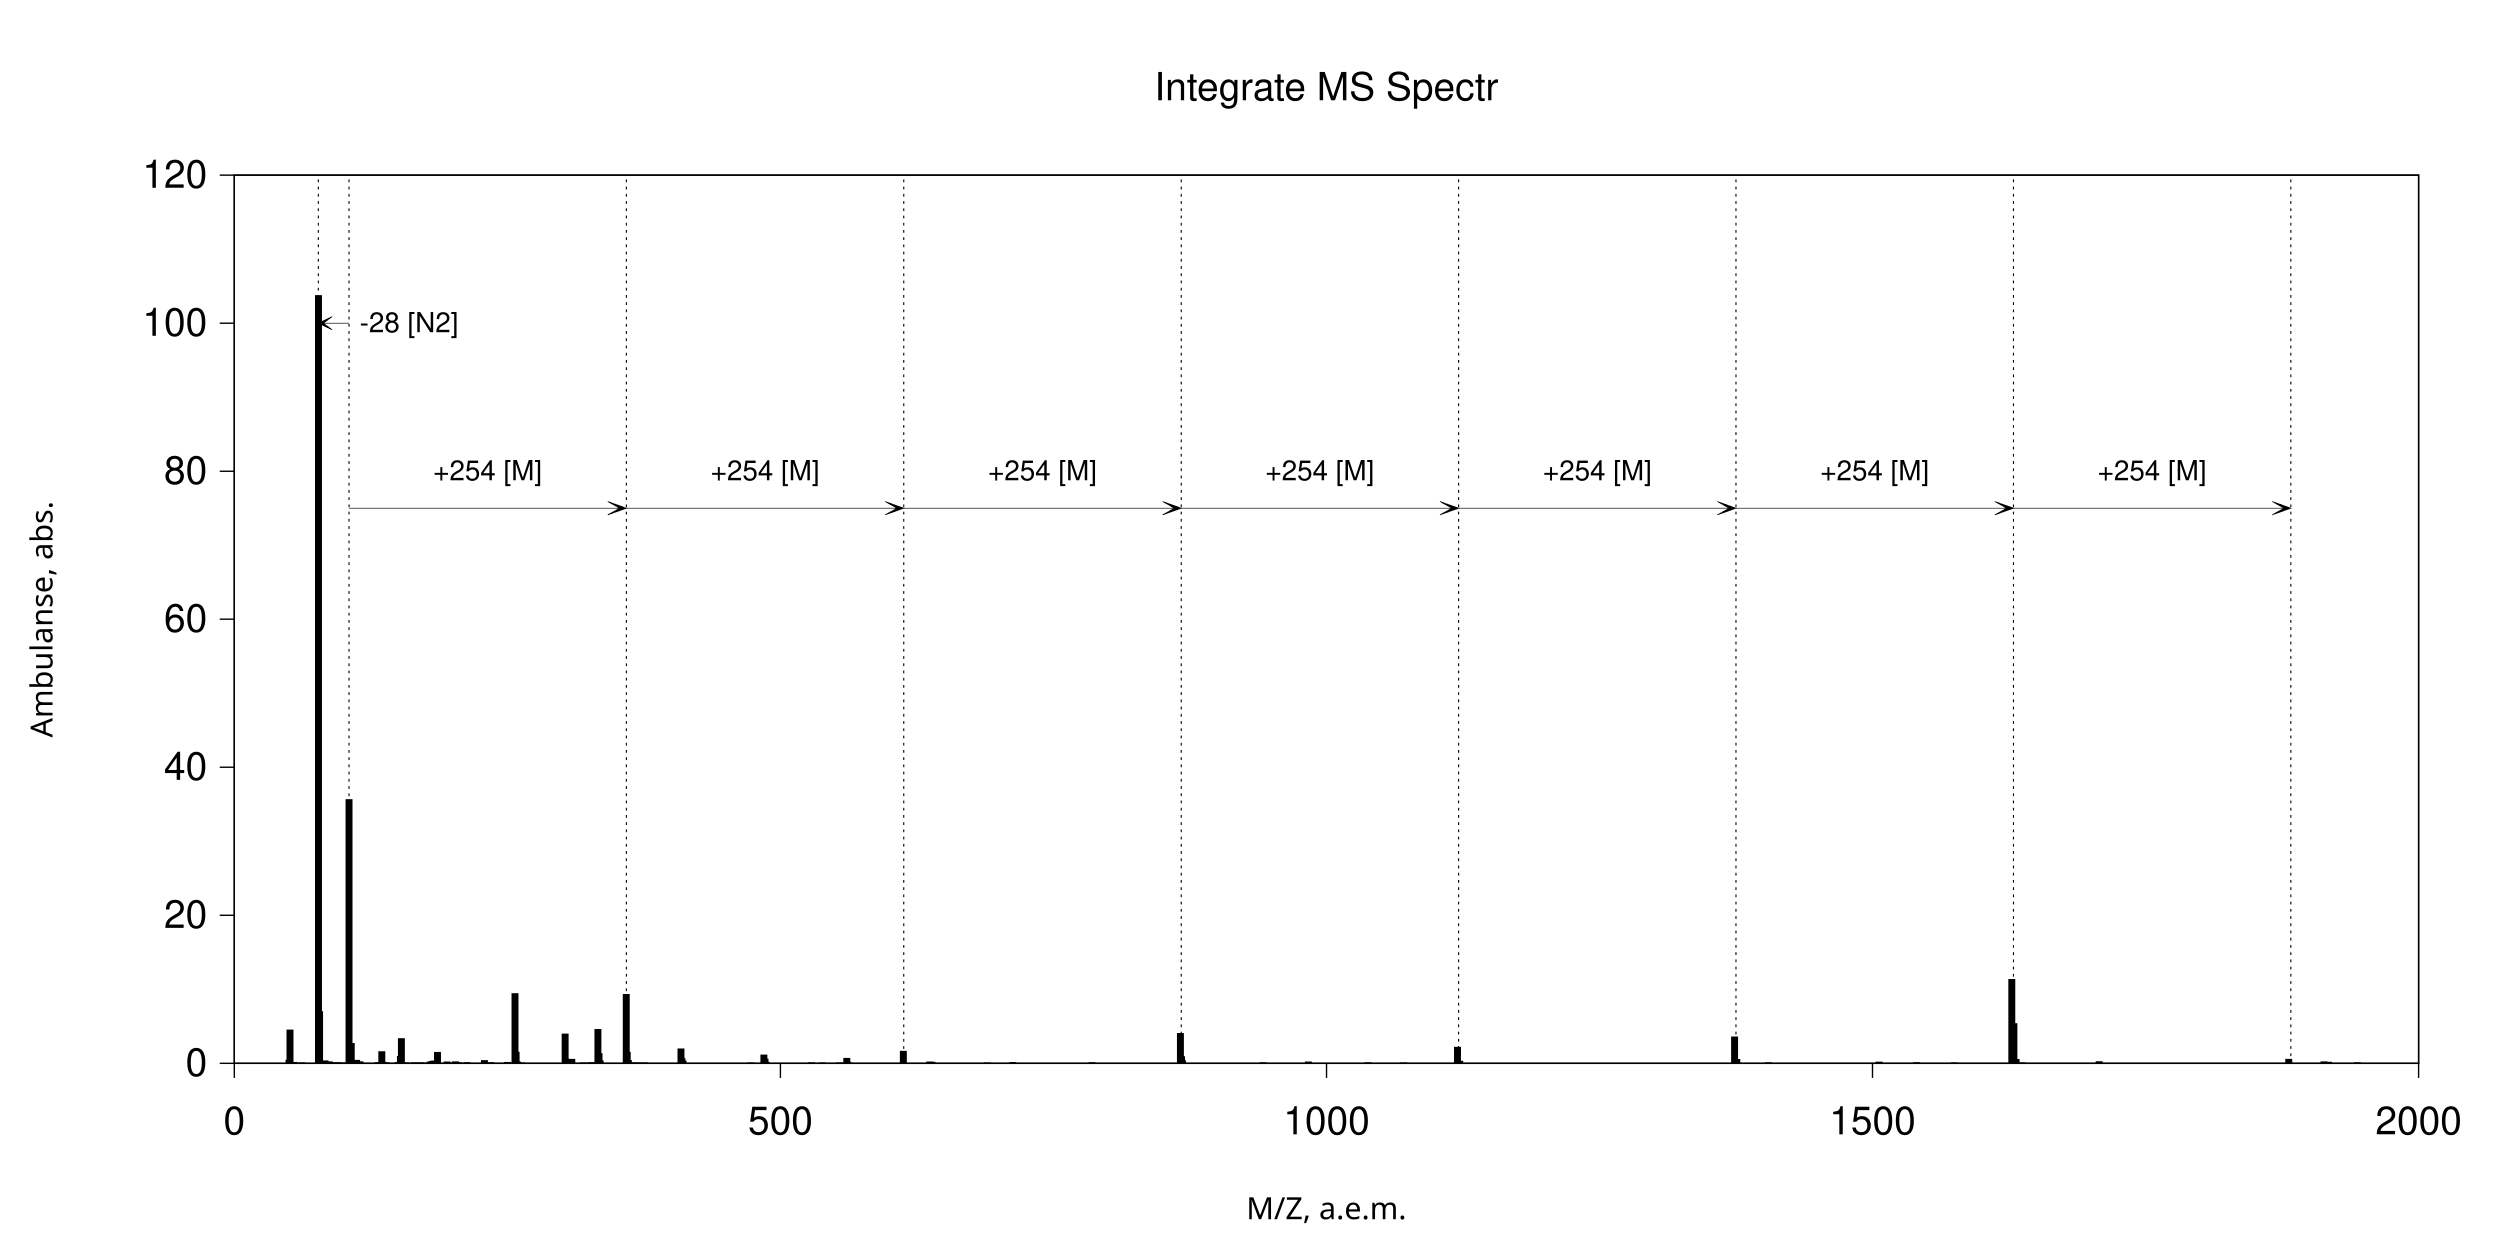
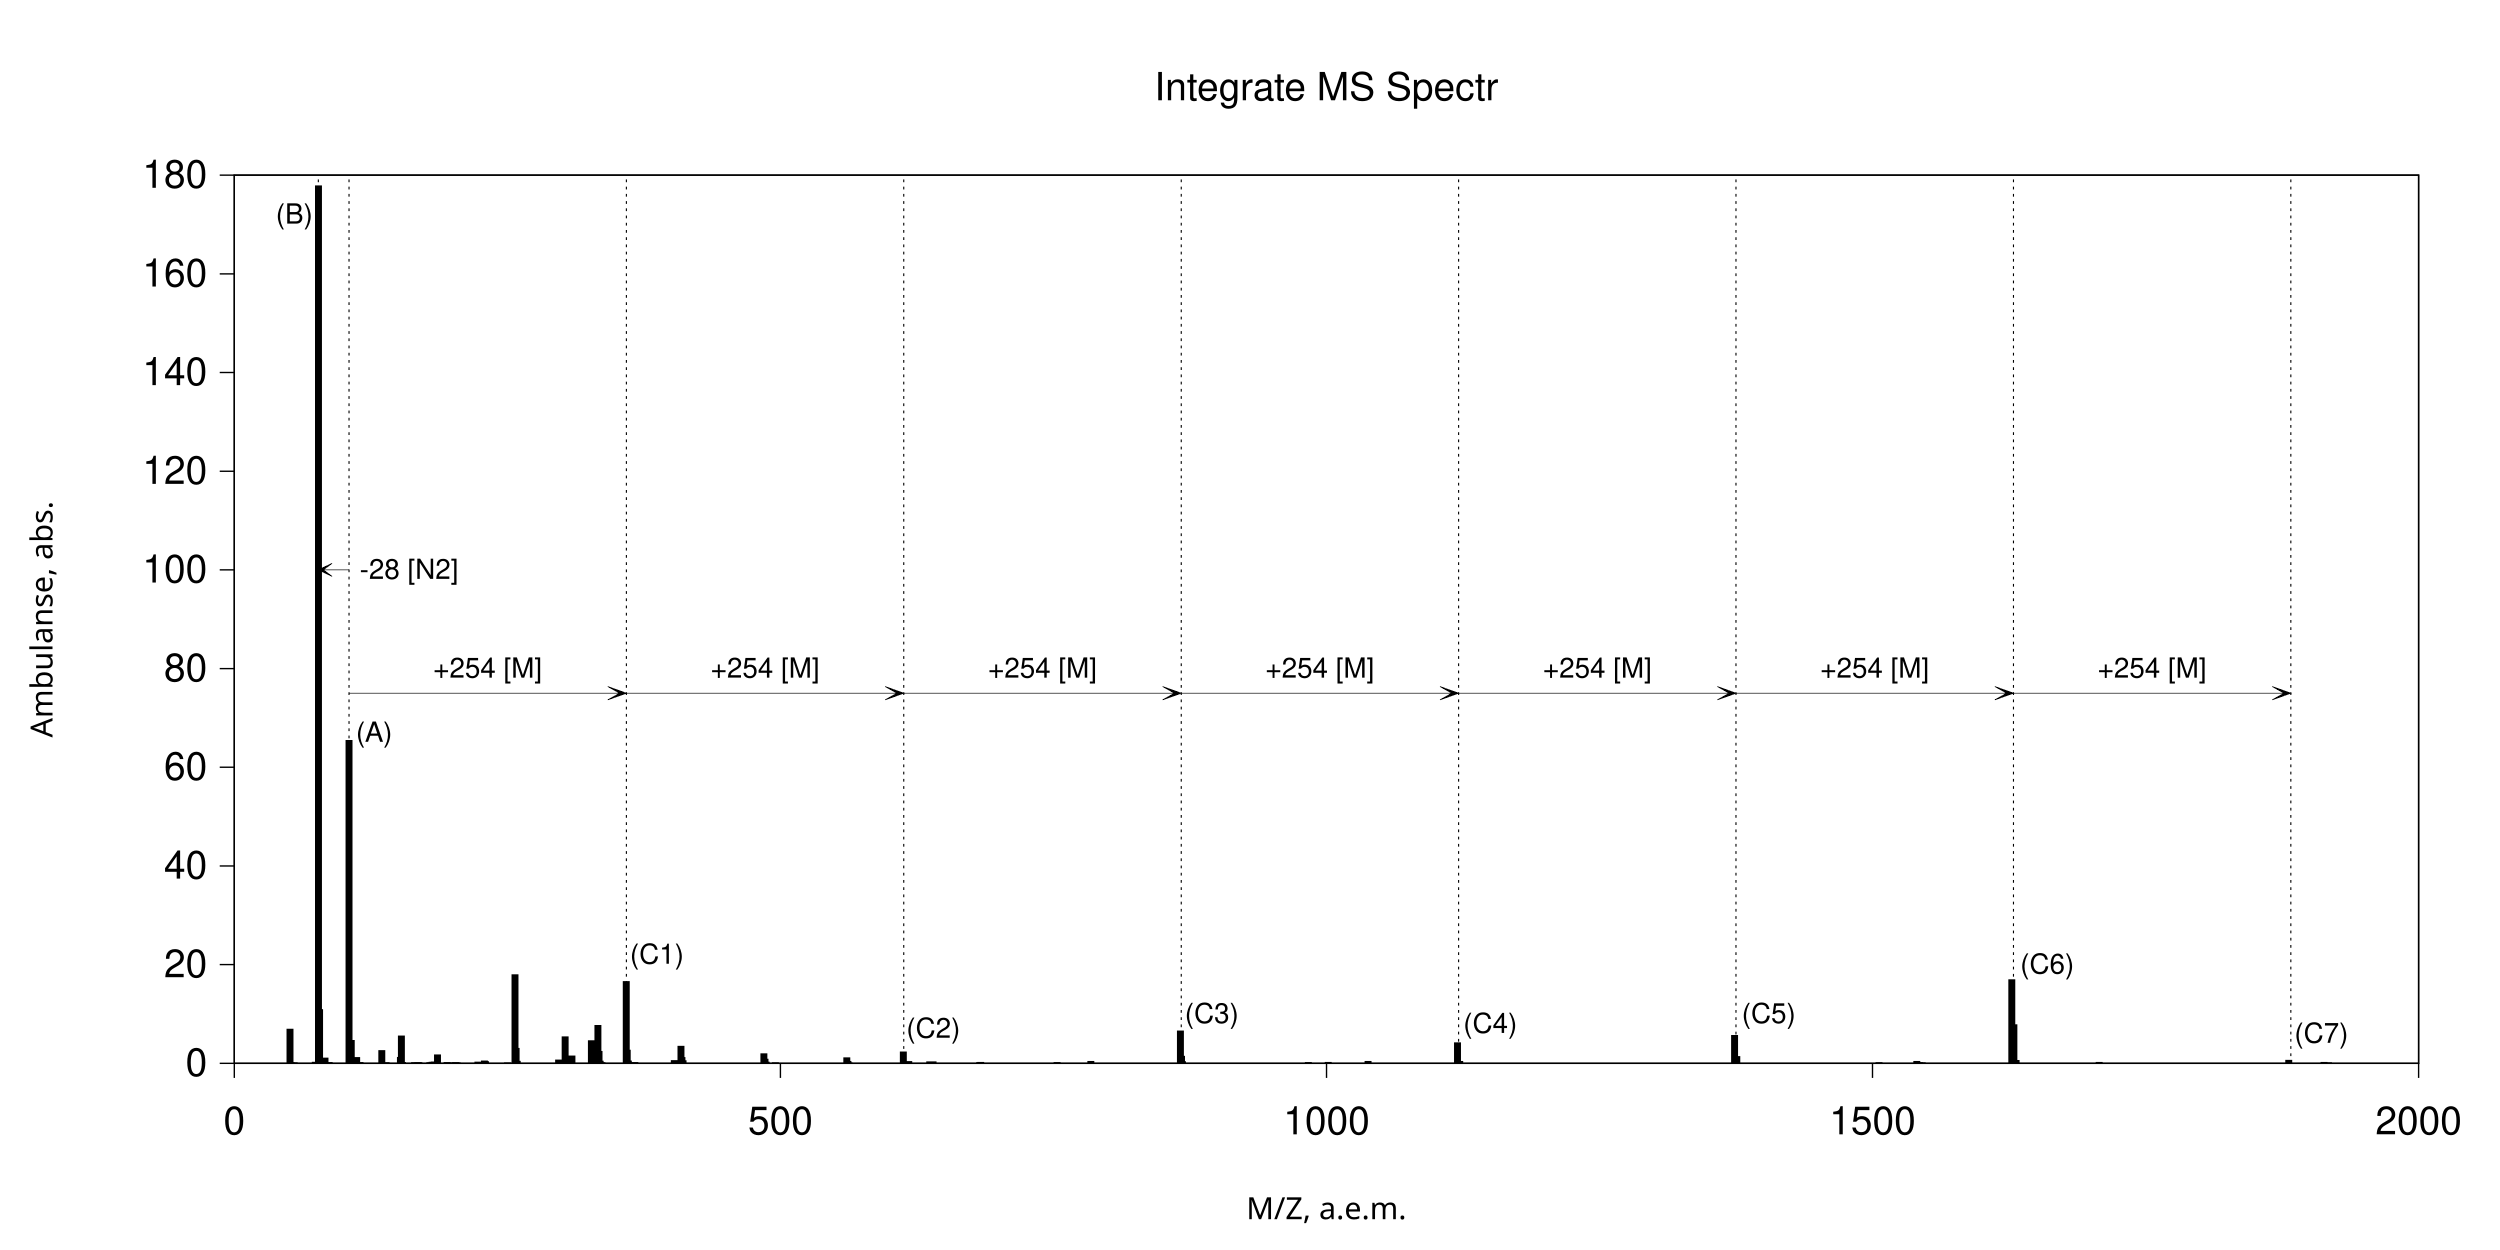
<svg xmlns="http://www.w3.org/2000/svg" xmlns:xlink="http://www.w3.org/1999/xlink" width="1800" height="900" viewBox="0 0 1800 900">
  <g id="gnuplot_canvas">
    <rect x="0" y="0" width="1800" height="900" fill="none" />
    <defs>
      <circle id="gpDot" r="0.5" stroke-width="0.5" />
      <path id="gpPt0" stroke-width="0.095" stroke="currentColor" d="M-1,0 h2 M0,-1 v2" />
      <path id="gpPt1" stroke-width="0.095" stroke="currentColor" d="M-1,-1 L1,1 M1,-1 L-1,1" />
      <path id="gpPt2" stroke-width="0.095" stroke="currentColor" d="M-1,0 L1,0 M0,-1 L0,1 M-1,-1 L1,1 M-1,1 L1,-1" />
      <rect id="gpPt3" stroke-width="0.095" stroke="currentColor" x="-1" y="-1" width="2" height="2" />
      <rect id="gpPt4" stroke-width="0.095" stroke="currentColor" fill="currentColor" x="-1" y="-1" width="2" height="2" />
      <circle id="gpPt5" stroke-width="0.095" stroke="currentColor" cx="0" cy="0" r="1" />
      <use xlink:href="#gpPt5" id="gpPt6" fill="currentColor" stroke="none" />
      <path id="gpPt7" stroke-width="0.095" stroke="currentColor" d="M0,-1.33 L-1.33,0.67 L1.33,0.67 z" />
      <use xlink:href="#gpPt7" id="gpPt8" fill="currentColor" stroke="none" />
      <use xlink:href="#gpPt7" id="gpPt9" stroke="currentColor" transform="rotate(180)" />
      <use xlink:href="#gpPt9" id="gpPt10" fill="currentColor" stroke="none" />
      <use xlink:href="#gpPt3" id="gpPt11" stroke="currentColor" transform="rotate(45)" />
      <use xlink:href="#gpPt11" id="gpPt12" fill="currentColor" stroke="none" />
      <path id="gpPt13" stroke-width="0.095" stroke="currentColor" d="M0,1.330 L1.265,0.411 L0.782,-1.067 L-0.782,-1.076 L-1.265,0.411 z" />
      <use xlink:href="#gpPt13" id="gpPt14" fill="currentColor" stroke="none" />
      <filter id="textbox" filterUnits="objectBoundingBox" x="0" y="0" height="1" width="1">
        <feFlood flood-color="white" flood-opacity="1" result="bgnd" />
        <feComposite in="SourceGraphic" in2="bgnd" operator="atop" />
      </filter>
      <filter id="greybox" filterUnits="objectBoundingBox" x="0" y="0" height="1" width="1">
        <feFlood flood-color="lightgrey" flood-opacity="1" result="grey" />
        <feComposite in="SourceGraphic" in2="grey" operator="atop" />
      </filter>
    </defs>
    <g fill="none" color="white" stroke="currentColor" stroke-width="1.00" stroke-linecap="butt" stroke-linejoin="miter">
</g>
    <g fill="none" color="black" stroke="currentColor" stroke-width="1.00" stroke-linecap="butt" stroke-linejoin="miter">
      <path stroke="black" d="M168.7,765.6 L158.2,765.6  " />
      <g transform="translate(149.2,774.7)" stroke="none" fill="black" font-family="Helvetica" font-size="28.00" text-anchor="end">
        <text>
          <tspan font-family="Helvetica"> 0</tspan>
        </text>
      </g>
    </g>
    <g fill="none" color="black" stroke="currentColor" stroke-width="1.00" stroke-linecap="butt" stroke-linejoin="miter">
-       <path stroke="black" d="M168.7,659.0 L158.2,659.0  " />
-       <g transform="translate(149.2,668.1)" stroke="none" fill="black" font-family="Helvetica" font-size="28.00" text-anchor="end">
+       <path stroke="black" d="M168.7,694.5 L158.2,694.5  " />
+       <g transform="translate(149.2,703.6)" stroke="none" fill="black" font-family="Helvetica" font-size="28.00" text-anchor="end">
        <text>
          <tspan font-family="Helvetica"> 20</tspan>
+         </text>
+       </g>
+     </g>
+     <g fill="none" color="black" stroke="currentColor" stroke-width="1.00" stroke-linecap="butt" stroke-linejoin="miter">
+       <path stroke="black" d="M168.7,623.5 L158.2,623.5  " />
+       <g transform="translate(149.2,632.6)" stroke="none" fill="black" font-family="Helvetica" font-size="28.00" text-anchor="end">
+         <text>
+           <tspan font-family="Helvetica"> 40</tspan>
        </text>
      </g>
    </g>
    <g fill="none" color="black" stroke="currentColor" stroke-width="1.00" stroke-linecap="butt" stroke-linejoin="miter">
      <path stroke="black" d="M168.7,552.4 L158.2,552.4  " />
      <g transform="translate(149.2,561.5)" stroke="none" fill="black" font-family="Helvetica" font-size="28.00" text-anchor="end">
        <text>
-           <tspan font-family="Helvetica"> 40</tspan>
-         </text>
-       </g>
-     </g>
-     <g fill="none" color="black" stroke="currentColor" stroke-width="1.00" stroke-linecap="butt" stroke-linejoin="miter">
-       <path stroke="black" d="M168.7,445.8 L158.2,445.8  " />
-       <g transform="translate(149.2,454.9)" stroke="none" fill="black" font-family="Helvetica" font-size="28.00" text-anchor="end">
-         <text>
          <tspan font-family="Helvetica"> 60</tspan>
+         </text>
+       </g>
+     </g>
+     <g fill="none" color="black" stroke="currentColor" stroke-width="1.00" stroke-linecap="butt" stroke-linejoin="miter">
+       <path stroke="black" d="M168.7,481.4 L158.2,481.4  " />
+       <g transform="translate(149.2,490.5)" stroke="none" fill="black" font-family="Helvetica" font-size="28.00" text-anchor="end">
+         <text>
+           <tspan font-family="Helvetica"> 80</tspan>
+         </text>
+       </g>
+     </g>
+     <g fill="none" color="black" stroke="currentColor" stroke-width="1.00" stroke-linecap="butt" stroke-linejoin="miter">
+       <path stroke="black" d="M168.7,410.3 L158.2,410.3  " />
+       <g transform="translate(149.2,419.4)" stroke="none" fill="black" font-family="Helvetica" font-size="28.00" text-anchor="end">
+         <text>
+           <tspan font-family="Helvetica"> 100</tspan>
        </text>
      </g>
    </g>
    <g fill="none" color="black" stroke="currentColor" stroke-width="1.00" stroke-linecap="butt" stroke-linejoin="miter">
      <path stroke="black" d="M168.7,339.3 L158.2,339.3  " />
      <g transform="translate(149.2,348.4)" stroke="none" fill="black" font-family="Helvetica" font-size="28.00" text-anchor="end">
        <text>
-           <tspan font-family="Helvetica"> 80</tspan>
-         </text>
-       </g>
-     </g>
-     <g fill="none" color="black" stroke="currentColor" stroke-width="1.00" stroke-linecap="butt" stroke-linejoin="miter">
-       <path stroke="black" d="M168.7,232.7 L158.2,232.7  " />
-       <g transform="translate(149.2,241.8)" stroke="none" fill="black" font-family="Helvetica" font-size="28.00" text-anchor="end">
-         <text>
-           <tspan font-family="Helvetica"> 100</tspan>
+           <tspan font-family="Helvetica"> 120</tspan>
+         </text>
+       </g>
+     </g>
+     <g fill="none" color="black" stroke="currentColor" stroke-width="1.00" stroke-linecap="butt" stroke-linejoin="miter">
+       <path stroke="black" d="M168.7,268.2 L158.2,268.2  " />
+       <g transform="translate(149.2,277.3)" stroke="none" fill="black" font-family="Helvetica" font-size="28.00" text-anchor="end">
+         <text>
+           <tspan font-family="Helvetica"> 140</tspan>
+         </text>
+       </g>
+     </g>
+     <g fill="none" color="black" stroke="currentColor" stroke-width="1.00" stroke-linecap="butt" stroke-linejoin="miter">
+       <path stroke="black" d="M168.7,197.2 L158.2,197.2  " />
+       <g transform="translate(149.2,206.3)" stroke="none" fill="black" font-family="Helvetica" font-size="28.00" text-anchor="end">
+         <text>
+           <tspan font-family="Helvetica"> 160</tspan>
        </text>
      </g>
    </g>
    <g fill="none" color="black" stroke="currentColor" stroke-width="1.00" stroke-linecap="butt" stroke-linejoin="miter">
      <path stroke="black" d="M168.7,126.1 L158.2,126.1  " />
      <g transform="translate(149.2,135.2)" stroke="none" fill="black" font-family="Helvetica" font-size="28.00" text-anchor="end">
        <text>
-           <tspan font-family="Helvetica"> 120</tspan>
+           <tspan font-family="Helvetica"> 180</tspan>
        </text>
      </g>
    </g>
    <g fill="none" color="black" stroke="currentColor" stroke-width="1.00" stroke-linecap="butt" stroke-linejoin="miter">
      <path stroke="black" d="M168.7,765.6 L168.7,776.1  " />
      <g transform="translate(168.7,816.7)" stroke="none" fill="black" font-family="Helvetica" font-size="28.00" text-anchor="middle">
        <text>
          <tspan font-family="Helvetica"> 0</tspan>
        </text>
      </g>
    </g>
    <g fill="none" color="black" stroke="currentColor" stroke-width="1.00" stroke-linecap="butt" stroke-linejoin="miter">
      <path stroke="black" d="M561.9,765.6 L561.9,776.1  " />
      <g transform="translate(561.9,816.7)" stroke="none" fill="black" font-family="Helvetica" font-size="28.00" text-anchor="middle">
        <text>
          <tspan font-family="Helvetica"> 500</tspan>
        </text>
      </g>
    </g>
    <g fill="none" color="black" stroke="currentColor" stroke-width="1.00" stroke-linecap="butt" stroke-linejoin="miter">
      <path stroke="black" d="M955.1,765.6 L955.1,776.1  " />
      <g transform="translate(955.1,816.7)" stroke="none" fill="black" font-family="Helvetica" font-size="28.00" text-anchor="middle">
        <text>
          <tspan font-family="Helvetica"> 1000</tspan>
        </text>
      </g>
    </g>
    <g fill="none" color="black" stroke="currentColor" stroke-width="1.00" stroke-linecap="butt" stroke-linejoin="miter">
      <path stroke="black" d="M1348.2,765.6 L1348.2,776.1  " />
      <g transform="translate(1348.2,816.7)" stroke="none" fill="black" font-family="Helvetica" font-size="28.00" text-anchor="middle">
        <text>
          <tspan font-family="Helvetica"> 1500</tspan>
        </text>
      </g>
    </g>
    <g fill="none" color="black" stroke="currentColor" stroke-width="1.00" stroke-linecap="butt" stroke-linejoin="miter">
      <path stroke="black" d="M1741.4,765.6 L1741.4,776.1  " />
      <g transform="translate(1741.4,816.7)" stroke="none" fill="black" font-family="Helvetica" font-size="28.00" text-anchor="middle">
        <text>
          <tspan font-family="Helvetica"> 2000</tspan>
        </text>
      </g>
    </g>
    <g fill="none" color="black" stroke="currentColor" stroke-width="1.00" stroke-linecap="butt" stroke-linejoin="miter">
</g>
    <g fill="none" color="black" stroke="currentColor" stroke-width="1.00" stroke-linecap="butt" stroke-linejoin="miter">
      <path stroke="black" d="M168.7,126.1 L168.7,765.6 L1741.4,765.6 L1741.4,126.1 L168.7,126.1 Z  " />
-       <g transform="translate(294.5,239.2)" stroke="none" fill="black" font-family="Helvetica" font-size="20.00" text-anchor="middle">
+       <g transform="translate(211.9,161.0)" stroke="none" fill="black" font-family="Helvetica" font-size="20.00" text-anchor="middle">
+         <text>
+           <tspan font-family="Helvetica">(B)</tspan>
+         </text>
+       </g>
+       <g transform="translate(269.4,534.1)" stroke="none" fill="black" font-family="Helvetica" font-size="20.00" text-anchor="middle">
+         <text>
+           <tspan font-family="Helvetica">(A)</tspan>
+         </text>
+       </g>
+       <g transform="translate(473.0,693.9)" stroke="none" fill="black" font-family="Helvetica" font-size="20.00" text-anchor="middle">
+         <text>
+           <tspan font-family="Helvetica">(C1)</tspan>
+         </text>
+       </g>
+       <g transform="translate(672.0,747.2)" stroke="none" fill="black" font-family="Helvetica" font-size="20.00" text-anchor="middle">
+         <text>
+           <tspan font-family="Helvetica">(C2)</tspan>
+         </text>
+       </g>
+       <g transform="translate(872.5,736.6)" stroke="none" fill="black" font-family="Helvetica" font-size="20.00" text-anchor="middle">
+         <text>
+           <tspan font-family="Helvetica">(C3)</tspan>
+         </text>
+       </g>
+       <g transform="translate(1073.0,743.7)" stroke="none" fill="black" font-family="Helvetica" font-size="20.00" text-anchor="middle">
+         <text>
+           <tspan font-family="Helvetica">(C4)</tspan>
+         </text>
+       </g>
+       <g transform="translate(1273.5,736.6)" stroke="none" fill="black" font-family="Helvetica" font-size="20.00" text-anchor="middle">
+         <text>
+           <tspan font-family="Helvetica">(C5)</tspan>
+         </text>
+       </g>
+       <g transform="translate(1474.0,701.0)" stroke="none" fill="black" font-family="Helvetica" font-size="20.00" text-anchor="middle">
+         <text>
+           <tspan font-family="Helvetica">(C6)</tspan>
+         </text>
+       </g>
+       <g transform="translate(1671.4,750.8)" stroke="none" fill="black" font-family="Helvetica" font-size="20.00" text-anchor="middle">
+         <text>
+           <tspan font-family="Helvetica">(C7)</tspan>
+         </text>
+       </g>
+       <g transform="translate(294.5,416.8)" stroke="none" fill="black" font-family="Helvetica" font-size="20.00" text-anchor="middle">
        <text>
          <tspan font-family="Helvetica">-28 [N2]</tspan>
        </text>
      </g>
-       <g transform="translate(351.1,345.8)" stroke="none" fill="black" font-family="Helvetica" font-size="20.00" text-anchor="middle">
-         <text>
-           <tspan font-family="Helvetica">+254 [M]</tspan>
-         </text>
-       </g>
-       <g transform="translate(550.9,345.8)" stroke="none" fill="black" font-family="Helvetica" font-size="20.00" text-anchor="middle">
-         <text>
-           <tspan font-family="Helvetica">+254 [M]</tspan>
-         </text>
-       </g>
-       <g transform="translate(750.6,345.8)" stroke="none" fill="black" font-family="Helvetica" font-size="20.00" text-anchor="middle">
-         <text>
-           <tspan font-family="Helvetica">+254 [M]</tspan>
-         </text>
-       </g>
-       <g transform="translate(950.3,345.8)" stroke="none" fill="black" font-family="Helvetica" font-size="20.00" text-anchor="middle">
-         <text>
-           <tspan font-family="Helvetica">+254 [M]</tspan>
-         </text>
-       </g>
-       <g transform="translate(1150.1,345.8)" stroke="none" fill="black" font-family="Helvetica" font-size="20.00" text-anchor="middle">
-         <text>
-           <tspan font-family="Helvetica">+254 [M]</tspan>
-         </text>
-       </g>
-       <g transform="translate(1349.8,345.8)" stroke="none" fill="black" font-family="Helvetica" font-size="20.00" text-anchor="middle">
-         <text>
-           <tspan font-family="Helvetica">+254 [M]</tspan>
-         </text>
-       </g>
-       <g transform="translate(1549.5,345.8)" stroke="none" fill="black" font-family="Helvetica" font-size="20.00" text-anchor="middle">
+       <g transform="translate(351.1,487.9)" stroke="none" fill="black" font-family="Helvetica" font-size="20.00" text-anchor="middle">
+         <text>
+           <tspan font-family="Helvetica">+254 [M]</tspan>
+         </text>
+       </g>
+       <g transform="translate(550.9,487.9)" stroke="none" fill="black" font-family="Helvetica" font-size="20.00" text-anchor="middle">
+         <text>
+           <tspan font-family="Helvetica">+254 [M]</tspan>
+         </text>
+       </g>
+       <g transform="translate(750.6,487.9)" stroke="none" fill="black" font-family="Helvetica" font-size="20.00" text-anchor="middle">
+         <text>
+           <tspan font-family="Helvetica">+254 [M]</tspan>
+         </text>
+       </g>
+       <g transform="translate(950.3,487.9)" stroke="none" fill="black" font-family="Helvetica" font-size="20.00" text-anchor="middle">
+         <text>
+           <tspan font-family="Helvetica">+254 [M]</tspan>
+         </text>
+       </g>
+       <g transform="translate(1150.1,487.9)" stroke="none" fill="black" font-family="Helvetica" font-size="20.00" text-anchor="middle">
+         <text>
+           <tspan font-family="Helvetica">+254 [M]</tspan>
+         </text>
+       </g>
+       <g transform="translate(1349.8,487.9)" stroke="none" fill="black" font-family="Helvetica" font-size="20.00" text-anchor="middle">
+         <text>
+           <tspan font-family="Helvetica">+254 [M]</tspan>
+         </text>
+       </g>
+       <g transform="translate(1549.5,487.9)" stroke="none" fill="black" font-family="Helvetica" font-size="20.00" text-anchor="middle">
        <text>
          <tspan font-family="Helvetica">+254 [M]</tspan>
        </text>
      </g>
    </g>
    <g fill="none" color="black" stroke="black" stroke-width="0.80" stroke-linecap="butt" stroke-linejoin="miter">
</g>
    <g fill="none" color="black" stroke="currentColor" stroke-width="0.80" stroke-linecap="butt" stroke-linejoin="miter">
      <path stroke="black" stroke-dasharray="2.0,3.2" d="M229.2,765.6 L229.2,126.1  " />
    </g>
    <g fill="none" color="black" stroke="currentColor" stroke-width="0.80" stroke-linecap="butt" stroke-linejoin="miter">
      <path stroke="black" stroke-dasharray="2.0,3.2" d="M251.3,765.6 L251.3,126.1  " />
    </g>
    <g fill="none" color="black" stroke="currentColor" stroke-width="0.80" stroke-linecap="butt" stroke-linejoin="miter">
      <path stroke="black" stroke-dasharray="2.0,3.2" d="M451.0,765.6 L451.0,126.1  " />
    </g>
    <g fill="none" color="black" stroke="currentColor" stroke-width="0.80" stroke-linecap="butt" stroke-linejoin="miter">
      <path stroke="black" stroke-dasharray="2.0,3.2" d="M650.7,765.6 L650.7,126.1  " />
    </g>
    <g fill="none" color="black" stroke="currentColor" stroke-width="0.80" stroke-linecap="butt" stroke-linejoin="miter">
      <path stroke="black" stroke-dasharray="2.0,3.2" d="M850.5,765.6 L850.5,126.1  " />
    </g>
    <g fill="none" color="black" stroke="currentColor" stroke-width="0.80" stroke-linecap="butt" stroke-linejoin="miter">
      <path stroke="black" stroke-dasharray="2.0,3.2" d="M1050.2,765.6 L1050.2,126.1  " />
    </g>
    <g fill="none" color="black" stroke="currentColor" stroke-width="0.80" stroke-linecap="butt" stroke-linejoin="miter">
      <path stroke="black" stroke-dasharray="2.0,3.2" d="M1249.9,765.6 L1249.9,126.1  " />
    </g>
    <g fill="none" color="black" stroke="currentColor" stroke-width="0.80" stroke-linecap="butt" stroke-linejoin="miter">
      <path stroke="black" stroke-dasharray="2.0,3.2" d="M1449.7,765.6 L1449.7,126.1  " />
    </g>
    <g fill="none" color="black" stroke="currentColor" stroke-width="0.80" stroke-linecap="butt" stroke-linejoin="miter">
      <path stroke="black" stroke-dasharray="2.0,3.2" d="M1649.4,765.6 L1649.4,126.1  " />
    </g>
    <g fill="none" color="black" stroke="black" stroke-width="0.50" stroke-linecap="butt" stroke-linejoin="miter">
</g>
    <g fill="none" color="black" stroke="currentColor" stroke-width="0.50" stroke-linecap="butt" stroke-linejoin="miter">
      <g stroke="none" shape-rendering="crispEdges">
-         <polygon fill="black" points="232.8,232.7 239.1,237.4 229.2,232.7 239.1,228.0 232.8,232.7 " />
-       </g>
-       <path stroke="black" d="M232.8,232.7 L239.1,237.4 L229.2,232.7 L239.1,228.0 L232.8,232.7 M251.3,232.7 L232.8,232.7  " />
-     </g>
-     <g fill="none" color="black" stroke="currentColor" stroke-width="0.50" stroke-linecap="butt" stroke-linejoin="miter">
-       <g stroke="none" shape-rendering="crispEdges">
-         <polygon fill="black" points="446.1,365.9 437.6,361.1 451.0,365.9 437.6,370.7 446.1,365.9 " />
-       </g>
-       <path stroke="black" d="M446.1,365.9 L437.6,361.1 L451.0,365.9 L437.6,370.7 L446.1,365.9 M251.3,365.9 L446.1,365.9  " />
-     </g>
-     <g fill="none" color="black" stroke="currentColor" stroke-width="0.50" stroke-linecap="butt" stroke-linejoin="miter">
-       <g stroke="none" shape-rendering="crispEdges">
-         <polygon fill="black" points="645.8,365.9 637.3,361.1 650.7,365.9 637.3,370.7 645.8,365.9 " />
-       </g>
-       <path stroke="black" d="M645.8,365.9 L637.3,361.1 L650.7,365.9 L637.3,370.7 L645.8,365.9 M451.0,365.9 L645.8,365.9  " />
-     </g>
-     <g fill="none" color="black" stroke="currentColor" stroke-width="0.50" stroke-linecap="butt" stroke-linejoin="miter">
-       <g stroke="none" shape-rendering="crispEdges">
-         <polygon fill="black" points="845.6,365.9 837.1,361.1 850.5,365.9 837.1,370.7 845.6,365.9 " />
-       </g>
-       <path stroke="black" d="M845.6,365.9 L837.1,361.1 L850.5,365.9 L837.1,370.7 L845.6,365.9 M650.7,365.9 L845.6,365.9  " />
-     </g>
-     <g fill="none" color="black" stroke="currentColor" stroke-width="0.50" stroke-linecap="butt" stroke-linejoin="miter">
-       <g stroke="none" shape-rendering="crispEdges">
-         <polygon fill="black" points="1045.3,365.9 1036.8,361.1 1050.2,365.9 1036.8,370.7 1045.3,365.9 " />
-       </g>
-       <path stroke="black" d="M1045.3,365.9 L1036.8,361.1 L1050.2,365.9 L1036.8,370.7 L1045.3,365.9 M850.5,365.9 L1045.3,365.9  " />
-     </g>
-     <g fill="none" color="black" stroke="currentColor" stroke-width="0.50" stroke-linecap="butt" stroke-linejoin="miter">
-       <g stroke="none" shape-rendering="crispEdges">
-         <polygon fill="black" points="1245.0,365.9 1236.5,361.1 1249.9,365.9 1236.5,370.7 1245.0,365.9 " />
-       </g>
-       <path stroke="black" d="M1245.0,365.9 L1236.5,361.1 L1249.9,365.9 L1236.5,370.7 L1245.0,365.9 M1050.2,365.9 L1245.0,365.9  " />
-     </g>
-     <g fill="none" color="black" stroke="currentColor" stroke-width="0.50" stroke-linecap="butt" stroke-linejoin="miter">
-       <g stroke="none" shape-rendering="crispEdges">
-         <polygon fill="black" points="1444.8,365.9 1436.3,361.1 1449.7,365.9 1436.3,370.7 1444.8,365.9 " />
-       </g>
-       <path stroke="black" d="M1444.8,365.9 L1436.3,361.1 L1449.7,365.9 L1436.3,370.7 L1444.8,365.9 M1249.9,365.9 L1444.8,365.9  " />
-     </g>
-     <g fill="none" color="black" stroke="currentColor" stroke-width="0.50" stroke-linecap="butt" stroke-linejoin="miter">
-       <g stroke="none" shape-rendering="crispEdges">
-         <polygon fill="black" points="1644.5,365.9 1636.0,361.1 1649.4,365.9 1636.0,370.7 1644.5,365.9 " />
-       </g>
-       <path stroke="black" d="M1644.5,365.9 L1636.0,361.1 L1649.4,365.9 L1636.0,370.7 L1644.5,365.9 M1449.7,365.9 L1644.5,365.9  " />
+         <polygon fill="black" points="232.8,410.3 239.1,415.0 229.2,410.3 239.1,405.6 232.8,410.3 " />
+       </g>
+       <path stroke="black" d="M232.8,410.3 L239.1,415.0 L229.2,410.3 L239.1,405.6 L232.8,410.3 M251.3,410.3 L232.8,410.3  " />
+     </g>
+     <g fill="none" color="black" stroke="currentColor" stroke-width="0.50" stroke-linecap="butt" stroke-linejoin="miter">
+       <g stroke="none" shape-rendering="crispEdges">
+         <polygon fill="black" points="446.1,499.1 437.6,494.3 451.0,499.1 437.6,503.9 446.1,499.1 " />
+       </g>
+       <path stroke="black" d="M446.1,499.1 L437.6,494.3 L451.0,499.1 L437.6,503.9 L446.1,499.1 M251.3,499.1 L446.1,499.1  " />
+     </g>
+     <g fill="none" color="black" stroke="currentColor" stroke-width="0.50" stroke-linecap="butt" stroke-linejoin="miter">
+       <g stroke="none" shape-rendering="crispEdges">
+         <polygon fill="black" points="645.8,499.1 637.3,494.3 650.7,499.1 637.3,503.9 645.8,499.1 " />
+       </g>
+       <path stroke="black" d="M645.8,499.1 L637.3,494.3 L650.7,499.1 L637.3,503.9 L645.8,499.1 M451.0,499.1 L645.8,499.1  " />
+     </g>
+     <g fill="none" color="black" stroke="currentColor" stroke-width="0.50" stroke-linecap="butt" stroke-linejoin="miter">
+       <g stroke="none" shape-rendering="crispEdges">
+         <polygon fill="black" points="845.6,499.1 837.1,494.3 850.5,499.1 837.1,503.9 845.6,499.1 " />
+       </g>
+       <path stroke="black" d="M845.6,499.1 L837.1,494.3 L850.5,499.1 L837.1,503.9 L845.6,499.1 M650.7,499.1 L845.6,499.1  " />
+     </g>
+     <g fill="none" color="black" stroke="currentColor" stroke-width="0.50" stroke-linecap="butt" stroke-linejoin="miter">
+       <g stroke="none" shape-rendering="crispEdges">
+         <polygon fill="black" points="1045.3,499.1 1036.8,494.3 1050.2,499.1 1036.8,503.9 1045.3,499.1 " />
+       </g>
+       <path stroke="black" d="M1045.3,499.1 L1036.8,494.3 L1050.2,499.1 L1036.8,503.9 L1045.3,499.1 M850.5,499.1 L1045.3,499.1  " />
+     </g>
+     <g fill="none" color="black" stroke="currentColor" stroke-width="0.50" stroke-linecap="butt" stroke-linejoin="miter">
+       <g stroke="none" shape-rendering="crispEdges">
+         <polygon fill="black" points="1245.0,499.1 1236.5,494.3 1249.9,499.1 1236.5,503.9 1245.0,499.1 " />
+       </g>
+       <path stroke="black" d="M1245.0,499.1 L1236.5,494.3 L1249.9,499.1 L1236.5,503.9 L1245.0,499.1 M1050.2,499.1 L1245.0,499.1  " />
+     </g>
+     <g fill="none" color="black" stroke="currentColor" stroke-width="0.50" stroke-linecap="butt" stroke-linejoin="miter">
+       <g stroke="none" shape-rendering="crispEdges">
+         <polygon fill="black" points="1444.8,499.1 1436.3,494.3 1449.7,499.1 1436.3,503.9 1444.8,499.1 " />
+       </g>
+       <path stroke="black" d="M1444.8,499.1 L1436.3,494.3 L1449.7,499.1 L1436.3,503.9 L1444.8,499.1 M1249.9,499.1 L1444.8,499.1  " />
+     </g>
+     <g fill="none" color="black" stroke="currentColor" stroke-width="0.50" stroke-linecap="butt" stroke-linejoin="miter">
+       <g stroke="none" shape-rendering="crispEdges">
+         <polygon fill="black" points="1644.5,499.1 1636.0,494.3 1649.4,499.1 1636.0,503.9 1644.5,499.1 " />
+       </g>
+       <path stroke="black" d="M1644.5,499.1 L1636.0,494.3 L1649.4,499.1 L1636.0,503.9 L1644.5,499.1 M1449.7,499.1 L1644.5,499.1  " />
    </g>
    <g fill="none" color="black" stroke="black" stroke-width="1.00" stroke-linecap="butt" stroke-linejoin="miter">
</g>
    <g fill="none" color="black" stroke="currentColor" stroke-width="1.00" stroke-linecap="butt" stroke-linejoin="miter">
      <g transform="translate(37.8,445.9) rotate(270)" stroke="none" fill="black" font-family="Helvetica-Bold" font-size="22.00" text-anchor="middle">
        <text>
          <tspan font-family="Helvetica-Bold">Ambulanse, abs.</tspan>
        </text>
      </g>
    </g>
    <g fill="none" color="black" stroke="currentColor" stroke-width="1.00" stroke-linecap="butt" stroke-linejoin="miter">
      <g transform="translate(955.0,877.8)" stroke="none" fill="black" font-family="Helvetica-Bold" font-size="22.00" text-anchor="middle">
        <text>
          <tspan font-family="Helvetica-Bold">M/Z, a.e.m.</tspan>
        </text>
      </g>
    </g>
    <g fill="none" color="black" stroke="currentColor" stroke-width="1.00" stroke-linecap="butt" stroke-linejoin="miter">
      <g transform="translate(955.0,72.2)" stroke="none" fill="black" font-family="Helvetica" font-size="28.00" text-anchor="middle">
        <text>
          <tspan font-family="Helvetica">Integrate MS Spectr</tspan>
        </text>
      </g>
    </g>
    <g id="gnuplot_plot_1">
      <g fill="none" color="white" stroke="black" stroke-width="5.00" stroke-linecap="butt" stroke-linejoin="miter">
</g>
      <g fill="none" color="black" stroke="currentColor" stroke-width="5.00" stroke-linecap="butt" stroke-linejoin="miter">
-         <path stroke="black" d="M208.1,765.6 L208.1,763.0 M208.8,765.6 L208.8,741.3 M211.8,765.6 L211.8,764.6 M217.5,765.6 L217.5,765.0   M229.3,765.6 L229.3,212.5 M230.1,765.6 L230.1,728.1 M234.0,765.6 L234.0,763.5 M237.0,765.6 L237.0,764.2   M241.1,765.6 L241.1,764.8 M241.9,765.6 L241.9,764.8 M244.2,765.6 L244.2,764.8 M249.7,765.6 L249.7,765.0   M251.3,765.6 L251.3,575.4 M252.1,765.6 L252.1,755.6 M252.9,765.6 L252.9,751.0 M253.7,765.6 L253.7,764.6   M256.8,765.6 L256.8,763.1 M259.2,765.6 L259.2,764.2 M272.2,765.6 L272.2,764.8 M274.9,765.6 L274.9,756.9   M275.7,765.6 L275.7,764.5 M276.5,765.6 L276.5,764.9 M277.3,765.6 L277.3,764.9 M278.0,765.6 L278.0,765.0   M286.7,765.6 L286.7,764.7 M288.3,765.6 L288.3,760.3 M289.0,765.6 L289.0,747.5 M289.8,765.6 L289.8,764.8   M292.2,765.6 L292.2,765.0 M298.5,765.6 L298.5,764.9 M300.8,765.6 L300.8,764.9 M302.4,765.6 L302.4,764.9   M303.2,765.6 L303.2,765.0 M309.5,765.6 L309.5,764.4 M311.1,765.6 L311.1,763.9 M312.6,765.6 L312.6,763.6   M315.0,765.6 L315.0,757.4 M321.9,765.6 L321.9,764.3 M324.4,765.6 L324.4,765.0 M328.0,765.6 L328.0,764.2   M330.1,765.6 L330.1,764.8 M336.2,765.6 L336.2,764.8 M348.8,765.6 L348.8,763.3 M349.6,765.6 L349.6,765.0   M353.3,765.6 L353.3,764.8 M365.4,765.6 L365.4,764.6 M370.8,765.6 L370.8,715.1 M371.6,765.6 L371.6,757.3   M372.4,765.6 L372.4,764.2 M375.5,765.6 L375.5,765.0 M406.9,765.6 L406.9,744.2 M407.7,765.6 L407.7,762.3   M410.9,765.6 L410.9,765.0 M411.7,765.6 L411.7,762.4 M420.3,765.6 L420.3,765.0 M425.8,765.6 L425.8,764.8   M430.5,765.6 L430.5,740.9 M431.3,765.6 L431.3,758.3 M432.1,765.6 L432.1,763.5 M450.9,765.6 L450.9,715.7   M451.6,765.6 L451.6,757.3 M452.4,765.6 L452.4,763.2 M457.0,765.6 L457.0,764.9 M461.1,765.6 L461.1,765.0   M464.3,765.6 L464.3,765.0 M490.3,765.6 L490.3,754.9 M491.0,765.6 L491.0,761.9 M491.8,765.6 L491.8,763.6   M540.7,765.6 L540.7,765.0 M550.0,765.6 L550.0,759.3 M550.8,765.6 L550.8,762.2 M551.6,765.6 L551.6,764.5   M584.3,765.6 L584.3,764.9 M592.1,765.6 L592.1,765.0 M604.6,765.6 L604.6,765.0 M609.7,765.6 L609.7,761.7   M610.5,765.6 L610.5,764.5 M650.4,765.6 L650.4,756.6 M669.4,765.6 L669.4,764.3 M670.2,765.6 L670.2,764.7   M671.0,765.6 L671.0,764.5 M710.9,765.6 L710.9,765.0 M729.2,765.6 L729.2,764.7 M786.2,765.6 L786.2,764.8   M849.9,765.6 L849.9,743.8 M850.7,765.6 L850.7,760.5 M851.4,765.6 L851.4,763.4 M909.4,765.6 L909.4,764.9   M942.0,765.6 L942.0,764.3 M985.0,765.6 L985.0,764.9 M1010.6,765.6 L1010.6,765.0 M1049.4,765.6 L1049.4,753.7   M1051.0,765.6 L1051.0,763.8 M1248.9,765.6 L1248.9,746.3 M1250.5,765.6 L1250.5,762.5 M1273.3,765.6 L1273.3,764.9   M1352.9,765.6 L1352.9,764.4 M1380.0,765.6 L1380.0,764.8 M1407.1,765.6 L1407.1,765.0 M1448.5,765.6 L1448.5,704.9   M1450.0,765.6 L1450.0,736.7 M1451.6,765.6 L1451.6,762.5 M1456.2,765.6 L1456.2,765.0 M1511.4,765.6 L1511.4,764.1   M1647.9,765.6 L1647.9,762.4 M1673.3,765.6 L1673.3,764.2 M1676.5,765.6 L1676.5,764.5 M1697.3,765.6 L1697.3,764.9    " />
+         <path stroke="black" d="M208.8,765.6 L208.8,740.7 M209.6,765.6 L209.6,764.7 M211.8,765.6 L211.8,764.9 M227.0,765.6 L227.0,764.5   M229.3,765.6 L229.3,133.5 M230.1,765.6 L230.1,726.6 M233.4,765.6 L233.4,764.7 M234.0,765.6 L234.0,761.5   M237.0,765.6 L237.0,764.7 M251.3,765.6 L251.3,532.8 M252.1,765.6 L252.1,756.3 M252.9,765.6 L252.9,748.8   M253.7,765.6 L253.7,764.5 M256.8,765.6 L256.8,761.1 M259.2,765.6 L259.2,764.7 M274.9,765.6 L274.9,756.1   M275.7,765.6 L275.7,764.8 M278.0,765.6 L278.0,764.8 M288.3,765.6 L288.3,761.0 M289.0,765.6 L289.0,745.6   M289.8,765.6 L289.8,764.7 M298.5,765.6 L298.5,764.8 M300.8,765.6 L300.8,764.7 M301.6,765.6 L301.6,764.8   M309.5,765.6 L309.5,764.8 M311.1,765.6 L311.1,764.5 M312.6,765.6 L312.6,764.3 M315.0,765.6 L315.0,759.2   M321.9,765.6 L321.9,764.7 M324.2,765.6 L324.2,764.9 M328.0,765.6 L328.0,764.7 M329.1,765.6 L329.1,764.9   M344.1,765.6 L344.1,764.4 M348.8,765.6 L348.8,763.6 M349.6,765.6 L349.6,764.1 M365.4,765.6 L365.4,765.0   M370.8,765.6 L370.8,701.5 M371.6,765.6 L371.6,754.5 M372.4,765.6 L372.4,763.8 M402.2,765.6 L402.2,762.9   M403.8,765.6 L403.8,764.3 M406.9,765.6 L406.9,746.2 M407.7,765.6 L407.7,762.1 M411.8,765.6 L411.8,760.0   M425.8,765.6 L425.8,749.0 M426.6,765.6 L426.6,762.0 M430.5,765.6 L430.5,738.0 M431.3,765.6 L431.3,756.7   M432.1,765.6 L432.1,763.7 M433.4,765.6 L433.4,764.8 M450.9,765.6 L450.9,706.4 M451.6,765.6 L451.6,755.8   M452.4,765.6 L452.4,763.6 M457.1,765.6 L457.1,764.7 M485.5,765.6 L485.5,763.3 M486.3,765.6 L486.3,764.9   M490.3,765.6 L490.3,753.0 M491.0,765.6 L491.0,761.1 M491.8,765.6 L491.8,763.4 M550.0,765.6 L550.0,758.4   M550.8,765.6 L550.8,762.3 M551.6,765.6 L551.6,764.4 M558.3,765.6 L558.3,764.9 M609.7,765.6 L609.7,761.3   M610.5,765.6 L610.5,763.9 M611.3,765.6 L611.3,765.0 M650.4,765.6 L650.4,757.1 M654.3,765.6 L654.3,764.0   M669.4,765.6 L669.4,764.2 M671.0,765.6 L671.0,764.5 M671.8,765.6 L671.8,764.2 M705.3,765.6 L705.3,764.8   M706.1,765.6 L706.1,764.6 M761.1,765.6 L761.1,764.7 M785.4,765.6 L785.4,763.9 M849.9,765.6 L849.9,742.0   M850.7,765.6 L850.7,760.2 M851.4,765.6 L851.4,764.1 M942.0,765.6 L942.0,764.7 M956.3,765.6 L956.3,764.6   M985.0,765.6 L985.0,763.9 M1049.4,765.6 L1049.4,750.5 M1051.0,765.6 L1051.0,763.9 M1248.9,765.6 L1248.9,745.2   M1250.5,765.6 L1250.5,760.4 M1352.9,765.6 L1352.9,764.8 M1380.1,765.6 L1380.1,763.9 M1382.0,765.6 L1382.0,764.7   M1384.0,765.6 L1384.0,764.9 M1448.5,765.6 L1448.5,705.1 M1450.0,765.6 L1450.0,737.5 M1451.6,765.6 L1451.6,763.2   M1511.4,765.6 L1511.4,764.6 M1647.9,765.6 L1647.9,763.1 M1673.3,765.6 L1673.3,764.6 M1676.5,765.6 L1676.5,764.9    " />
      </g>
    </g>
    <g fill="none" color="white" stroke="black" stroke-width="2.00" stroke-linecap="butt" stroke-linejoin="miter">
</g>
    <g fill="none" color="black" stroke="currentColor" stroke-width="2.00" stroke-linecap="butt" stroke-linejoin="miter">
</g>
    <g fill="none" color="black" stroke="black" stroke-width="1.00" stroke-linecap="butt" stroke-linejoin="miter">
</g>
    <g fill="none" color="black" stroke="currentColor" stroke-width="1.00" stroke-linecap="butt" stroke-linejoin="miter">
      <path stroke="black" d="M168.7,126.1 L168.7,765.6 L1741.4,765.6 L1741.4,126.1 L168.7,126.1 Z  " />
    </g>
    <g fill="none" color="black" stroke="currentColor" stroke-width="1.00" stroke-linecap="butt" stroke-linejoin="miter">
</g>
  </g>
</svg>
